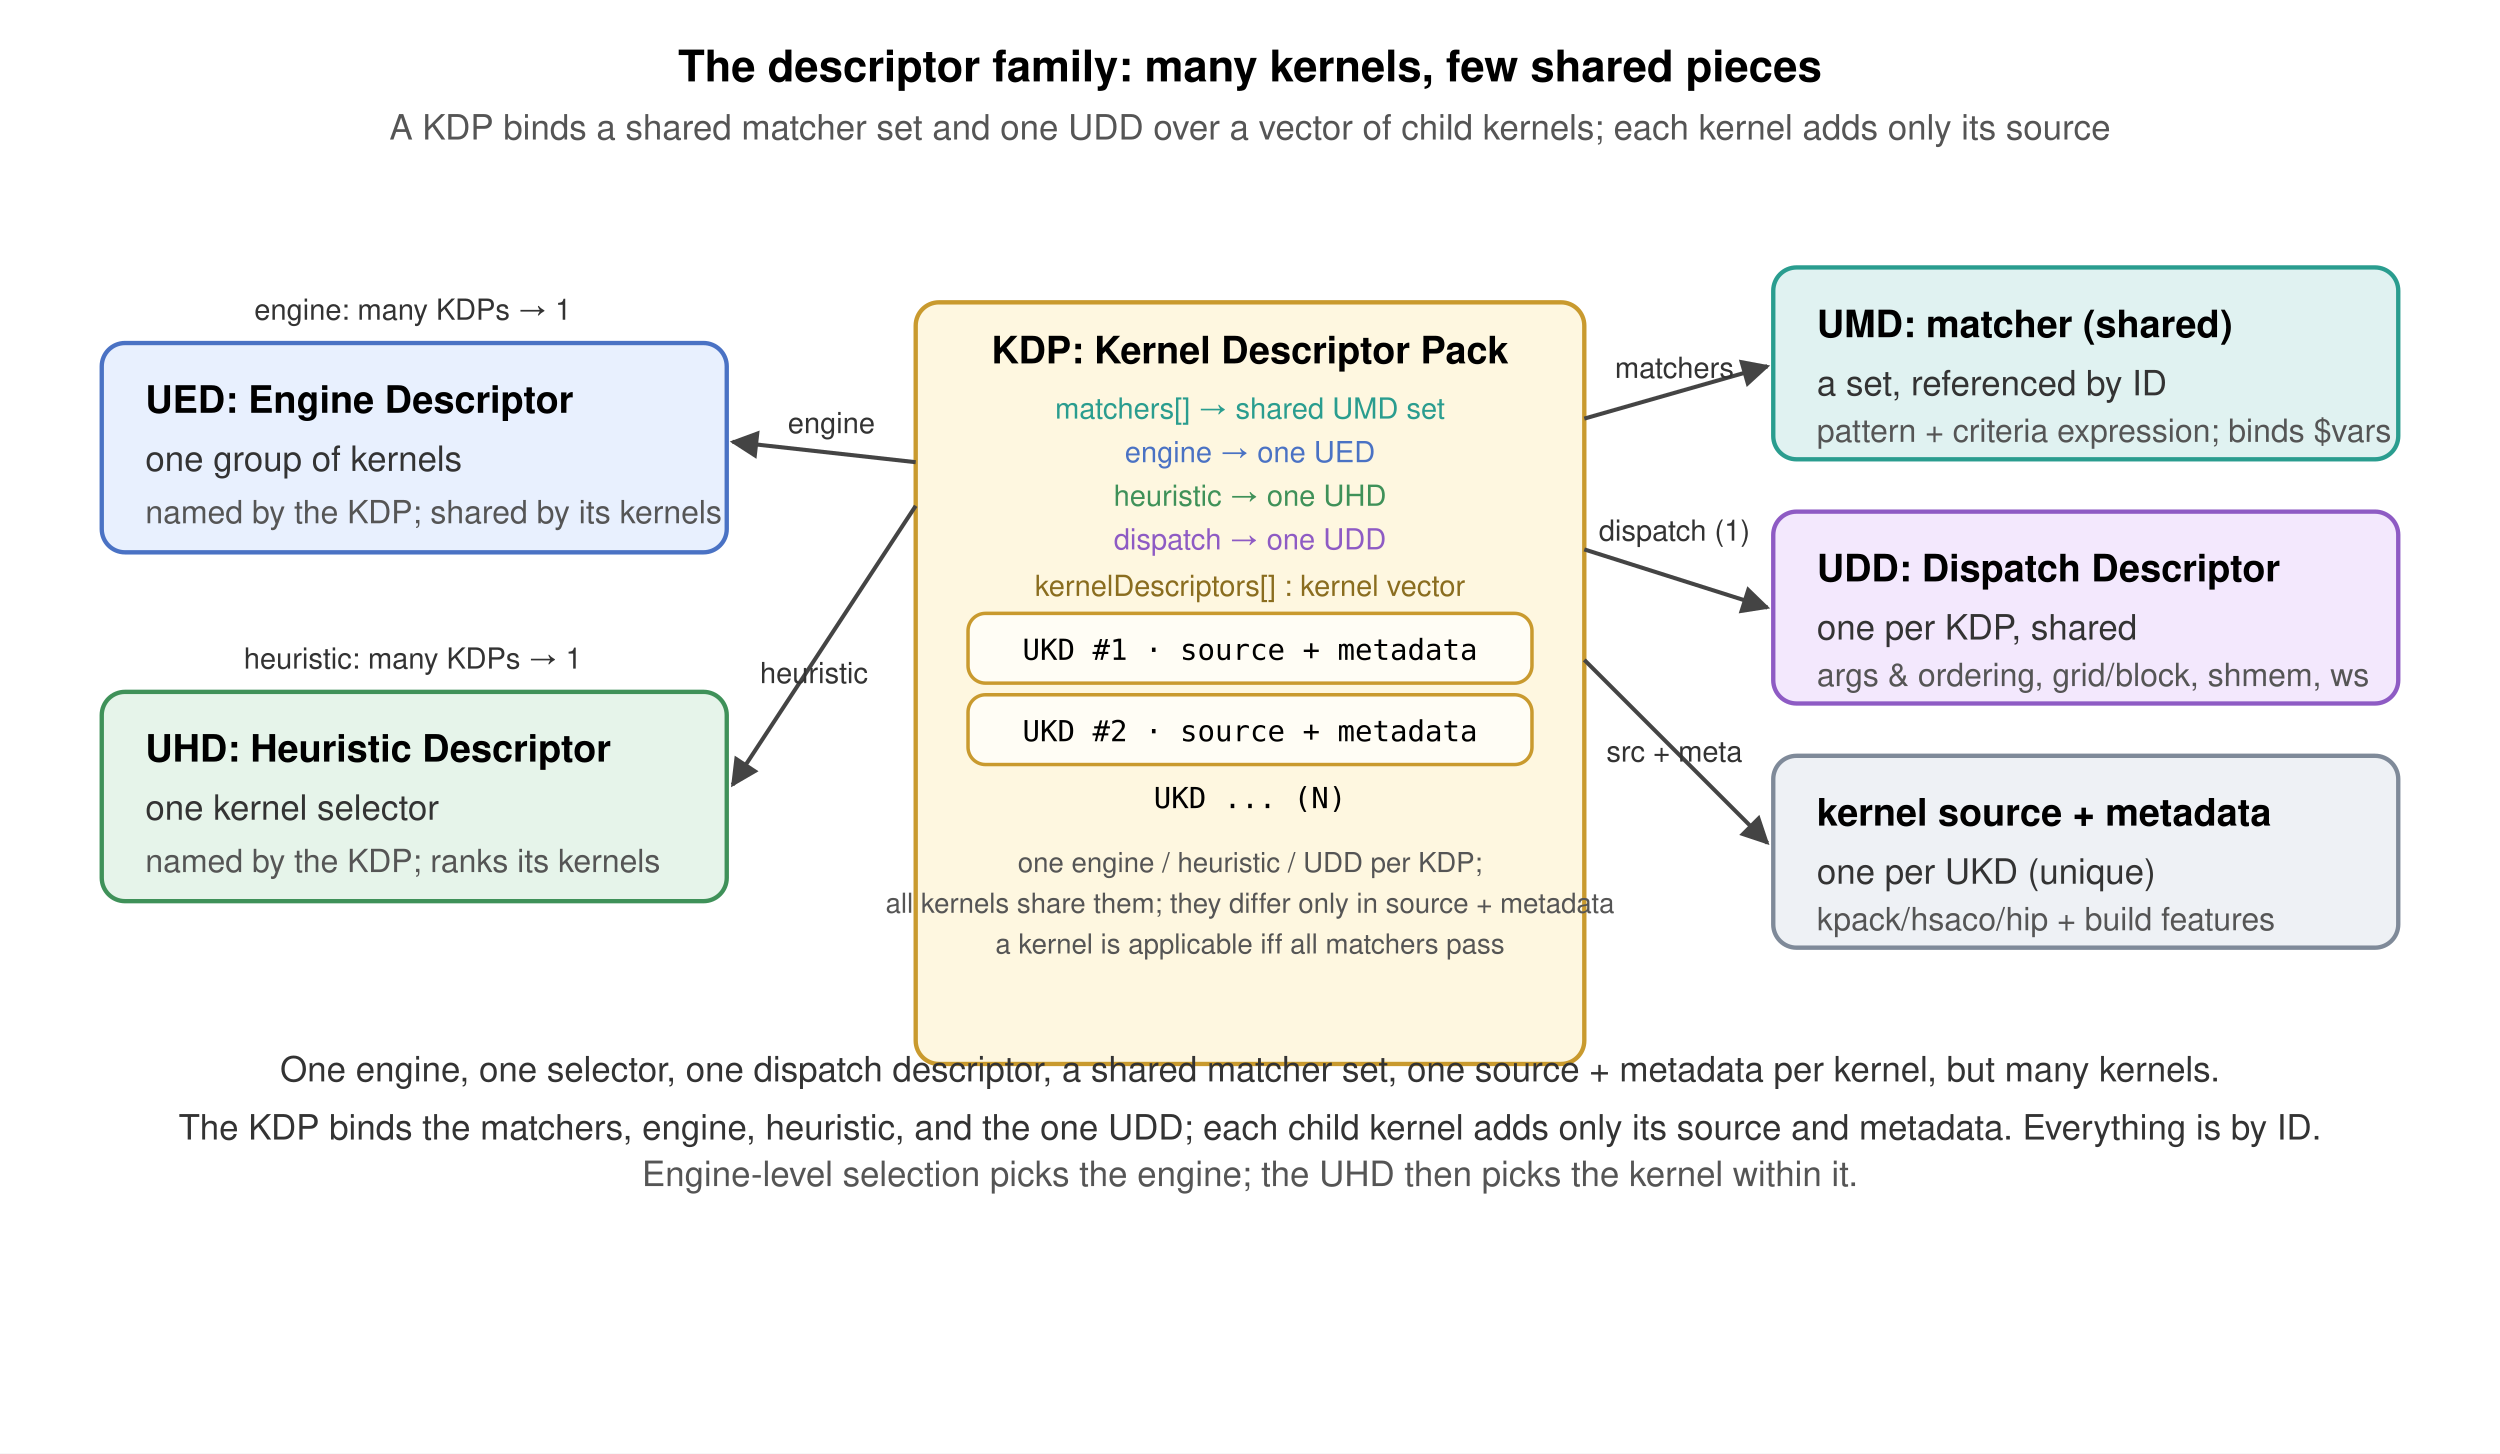
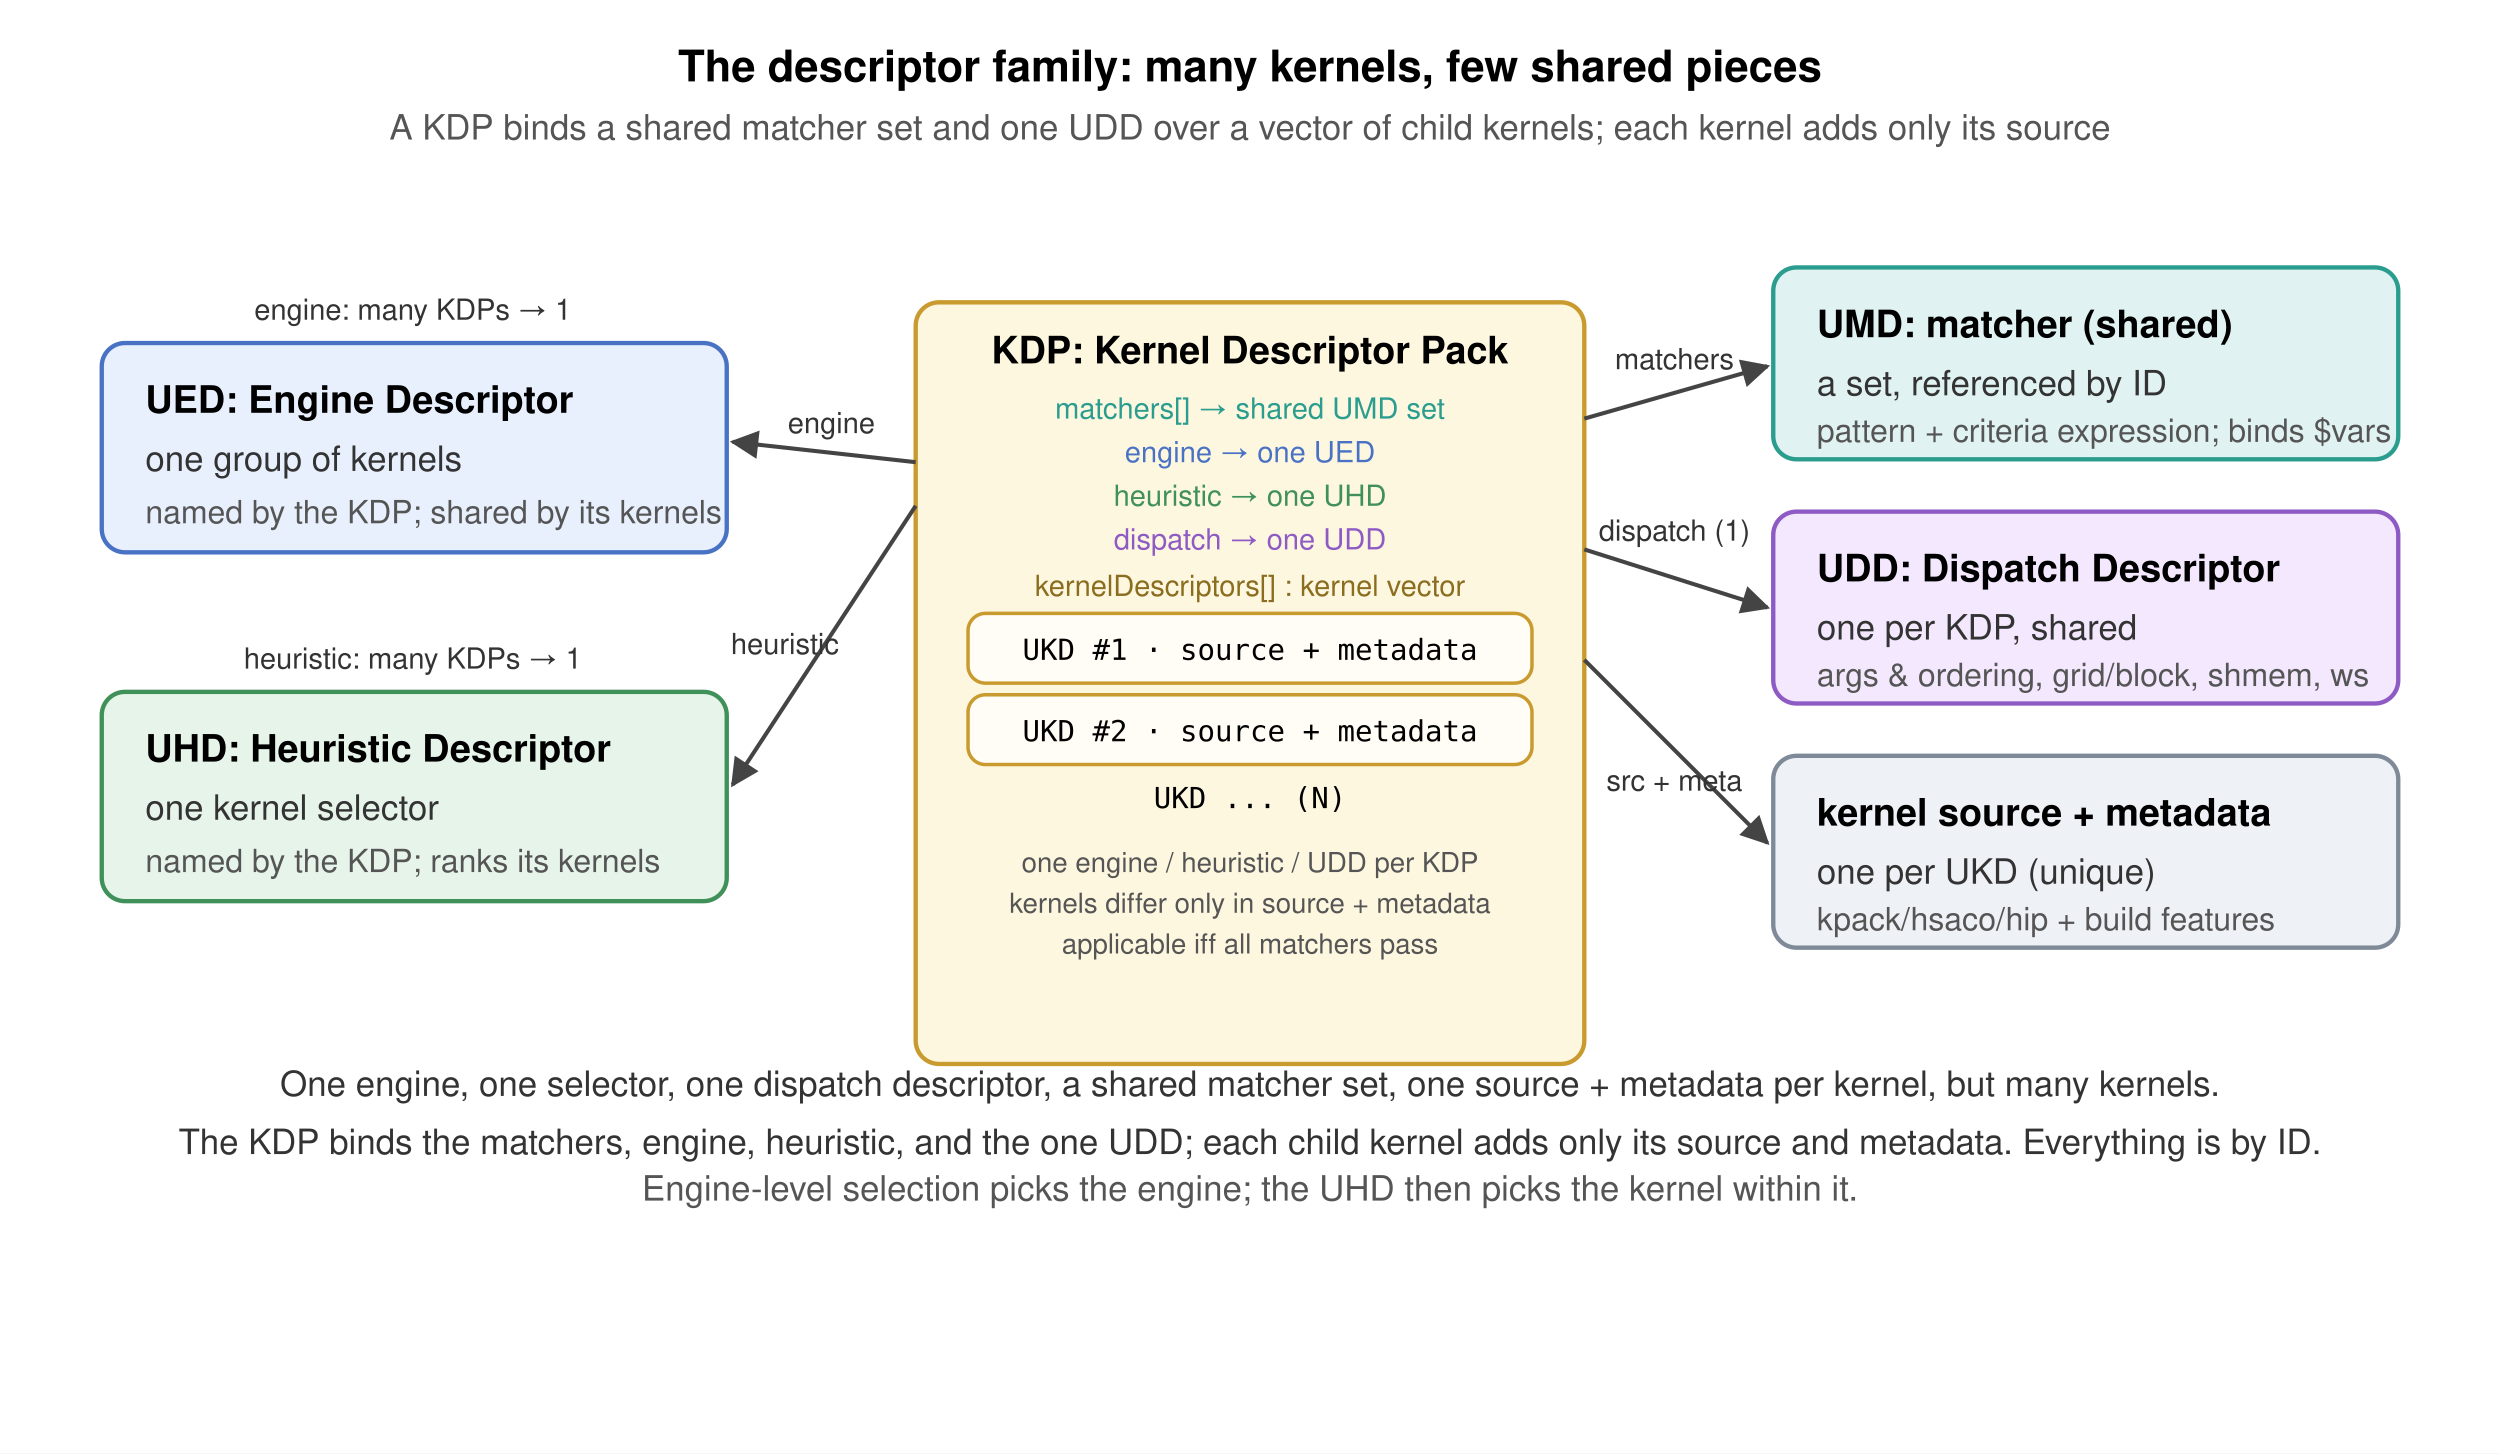
<svg xmlns="http://www.w3.org/2000/svg" viewBox="0 0 860 500" width="860" height="500" font-family="'Segoe UI', Helvetica, Arial, sans-serif" font-size="13">
  <rect x="0" y="0" width="100%" height="100%" fill="#ffffff" />
  <defs>
    <marker id="arrow4" viewBox="0 0 10 10" refX="9" refY="5" markerWidth="7" markerHeight="7" orient="auto-start-reverse">
      <path d="M0 0 L10 5 L0 10 z" fill="#444" />
    </marker>
  </defs>
  <text x="430" y="28" text-anchor="middle" font-weight="600" font-size="15">The descriptor family: many kernels, few shared pieces</text>
  <text x="430" y="48" text-anchor="middle" fill="#555" font-size="12">A KDP binds a shared matcher set and one UDD over a vector of child kernels; each kernel adds only its source</text>
  <rect x="315" y="104" width="230" height="262" rx="8" fill="#fef7e0" stroke="#c99a2e" stroke-width="1.5" />
  <text x="430" y="125" text-anchor="middle" font-weight="600">KDP: Kernel Descriptor Pack</text>
  <text x="430" y="144" text-anchor="middle" font-size="10" fill="#2a9d8f">matchers[] → shared UMD set</text>
  <text x="430" y="159" text-anchor="middle" font-size="10" fill="#4a72c4">engine → one UED</text>
  <text x="430" y="174" text-anchor="middle" font-size="10" fill="#3f9159">heuristic → one UHD</text>
  <text x="430" y="189" text-anchor="middle" font-size="10" fill="#8e5bc4">dispatch → one UDD</text>
  <text x="430" y="205" text-anchor="middle" font-size="10" fill="#8a6d1f">kernelDescriptors[] : kernel vector</text>
  <rect x="333" y="211" width="194" height="24" rx="6" fill="#fffdf5" stroke="#c99a2e" stroke-width="1.2" />
  <text x="430" y="227" text-anchor="middle" font-family="Consolas, monospace" font-size="10">UKD #1 · source + metadata</text>
  <rect x="333" y="239" width="194" height="24" rx="6" fill="#fffdf5" stroke="#c99a2e" stroke-width="1.2" />
  <text x="430" y="255" text-anchor="middle" font-family="Consolas, monospace" font-size="10">UKD #2 · source + metadata</text>
  <text x="430" y="278" text-anchor="middle" font-family="Consolas, monospace" font-size="10">UKD ... (N)</text>
-   <text x="430" y="300" text-anchor="middle" font-size="9.5" fill="#555">one engine / heuristic / UDD per KDP;</text>
-   <text x="430" y="314" text-anchor="middle" font-size="9.5" fill="#555">all kernels share them; they differ only in source + metadata</text>
-   <text x="430" y="328" text-anchor="middle" font-size="9.5" fill="#555">a kernel is applicable iff all matchers pass</text>
+   <text x="430" y="300" text-anchor="middle" font-size="9.5" fill="#555">one engine / heuristic / UDD per KDP</text>
+   <text x="430" y="314" text-anchor="middle" font-size="9.5" fill="#555">kernels differ only in source + metadata</text>
+   <text x="430" y="328" text-anchor="middle" font-size="9.5" fill="#555">applicable iff all matchers pass</text>
  <text x="142" y="110" text-anchor="middle" font-size="10" fill="#333">engine: many KDPs → 1</text>
  <rect x="35" y="118" width="215" height="72" rx="8" fill="#e8f0fe" stroke="#4a72c4" stroke-width="1.5" />
  <text x="50" y="142" font-weight="600">UED: Engine Descriptor</text>
  <text x="50" y="162" font-size="12" fill="#333">one group of kernels</text>
  <text x="50" y="180" font-size="11" fill="#555">named by the KDP; shared by its kernels</text>
  <text x="142" y="230" text-anchor="middle" font-size="10" fill="#333">heuristic: many KDPs → 1</text>
  <rect x="35" y="238" width="215" height="72" rx="8" fill="#e6f4ea" stroke="#3f9159" stroke-width="1.5" />
  <text x="50" y="262" font-weight="600">UHD: Heuristic Descriptor</text>
  <text x="50" y="282" font-size="12" fill="#333">one kernel selector</text>
  <text x="50" y="300" font-size="11" fill="#555">named by the KDP; ranks its kernels</text>
  <rect x="610" y="92" width="215" height="66" rx="8" fill="#e0f2f1" stroke="#2a9d8f" stroke-width="1.5" />
  <text x="625" y="116" font-weight="600">UMD: matcher (shared)</text>
  <text x="625" y="136" font-size="12" fill="#333">a set, referenced by ID</text>
  <text x="625" y="152" font-size="11" fill="#555">pattern + criteria expression; binds $vars</text>
  <rect x="610" y="176" width="215" height="66" rx="8" fill="#f3e8fd" stroke="#8e5bc4" stroke-width="1.5" />
  <text x="625" y="200" font-weight="600">UDD: Dispatch Descriptor</text>
  <text x="625" y="220" font-size="12" fill="#333">one per KDP, shared</text>
  <text x="625" y="236" font-size="11" fill="#555">args &amp; ordering, grid/block, shmem, ws</text>
  <rect x="610" y="260" width="215" height="66" rx="8" fill="#eef1f5" stroke="#7f8a99" stroke-width="1.5" />
  <text x="625" y="284" font-weight="600">kernel source + metadata</text>
  <text x="625" y="304" font-size="12" fill="#333">one per UKD (unique)</text>
  <text x="625" y="320" font-size="11" fill="#555">kpack/hsaco/hip + build features</text>
  <line x1="315" y1="159" x2="252" y2="152" stroke="#444" stroke-width="1.4" marker-end="url(#arrow4)" />
  <text x="286" y="149" text-anchor="middle" font-size="10" fill="#333">engine</text>
  <line x1="315" y1="174" x2="252" y2="270" stroke="#444" stroke-width="1.4" marker-end="url(#arrow4)" />
-   <text x="280" y="235" text-anchor="middle" font-size="10" fill="#333">heuristic</text>
+   <text x="270" y="225" text-anchor="middle" font-size="10" fill="#333">heuristic</text>
  <line x1="545" y1="144" x2="608" y2="126" stroke="#444" stroke-width="1.4" marker-end="url(#arrow4)" />
-   <text x="576" y="130" text-anchor="middle" font-size="10" fill="#333">matchers</text>
+   <text x="576" y="127" text-anchor="middle" font-size="10" fill="#333">matchers</text>
  <line x1="545" y1="189" x2="608" y2="209" stroke="#444" stroke-width="1.4" marker-end="url(#arrow4)" />
  <text x="576" y="186" text-anchor="middle" font-size="10" fill="#333">dispatch (1)</text>
  <line x1="545" y1="227" x2="608" y2="290" stroke="#444" stroke-width="1.4" marker-end="url(#arrow4)" />
-   <text x="576" y="262" text-anchor="middle" font-size="10" fill="#333">src + meta</text>
-   <text x="430" y="372" text-anchor="middle" font-size="12" fill="#333">One engine, one selector, one dispatch descriptor, a shared matcher set, one source + metadata per kernel, but many kernels.</text>
-   <text x="430" y="392" text-anchor="middle" font-size="12" fill="#333">The KDP binds the matchers, engine, heuristic, and the one UDD; each child kernel adds only its source and metadata. Everything is by ID.</text>
-   <text x="430" y="408" text-anchor="middle" font-size="12" fill="#555">Engine-level selection picks the engine; the UHD then picks the kernel within it.</text>
+   <text x="576" y="272" text-anchor="middle" font-size="10" fill="#333">src + meta</text>
+   <text x="430" y="377" text-anchor="middle" font-size="12" fill="#333">One engine, one selector, one dispatch descriptor, a shared matcher set, one source + metadata per kernel, but many kernels.</text>
+   <text x="430" y="397" text-anchor="middle" font-size="12" fill="#333">The KDP binds the matchers, engine, heuristic, and the one UDD; each child kernel adds only its source and metadata. Everything is by ID.</text>
+   <text x="430" y="413" text-anchor="middle" font-size="12" fill="#555">Engine-level selection picks the engine; the UHD then picks the kernel within it.</text>
</svg>
